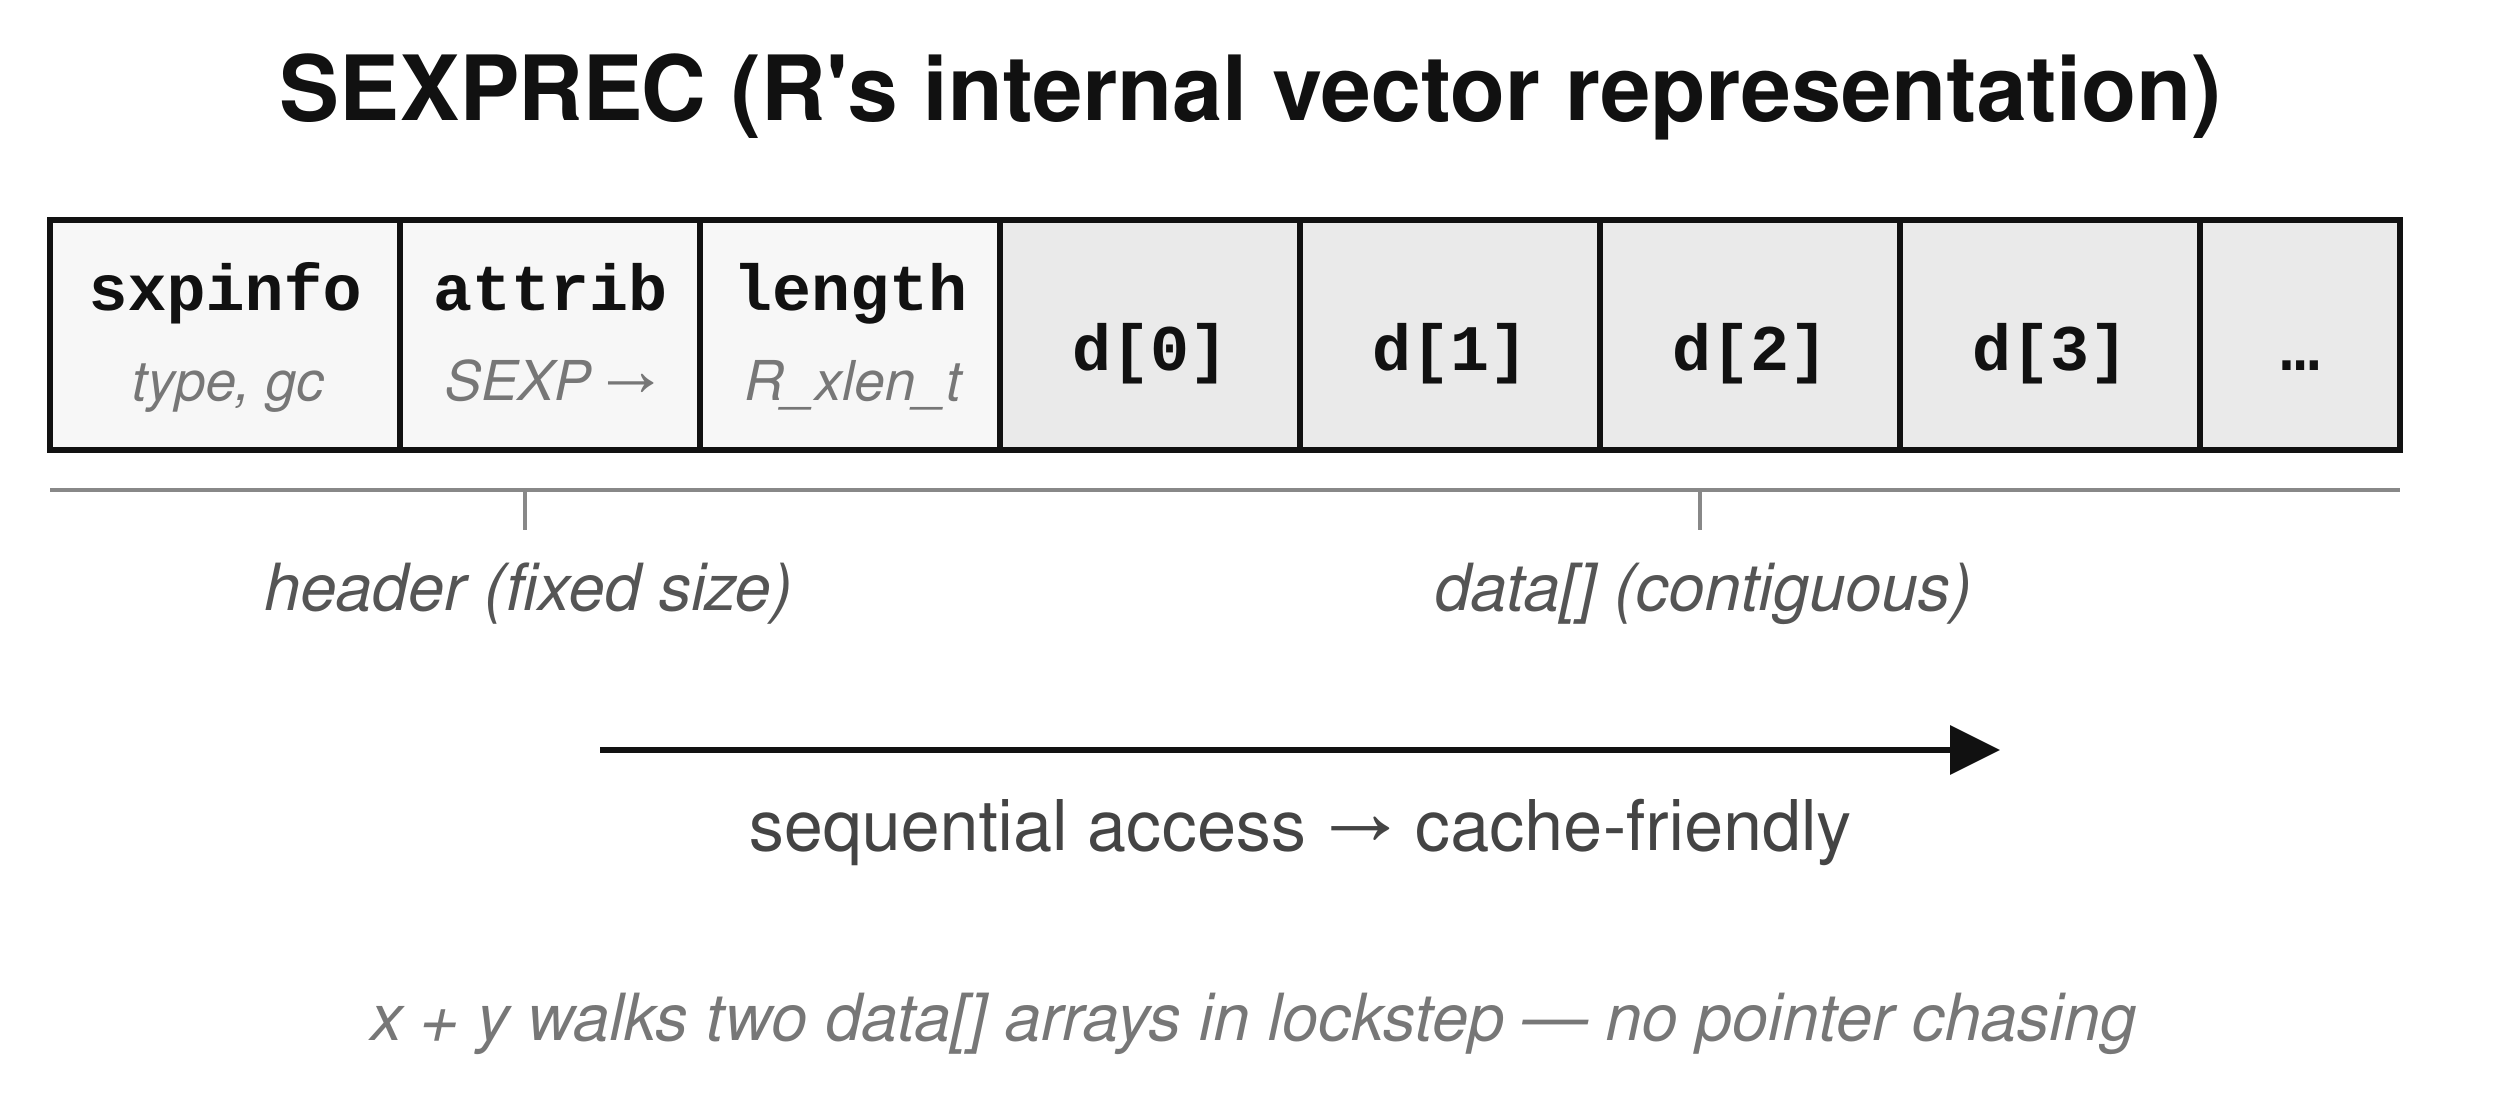
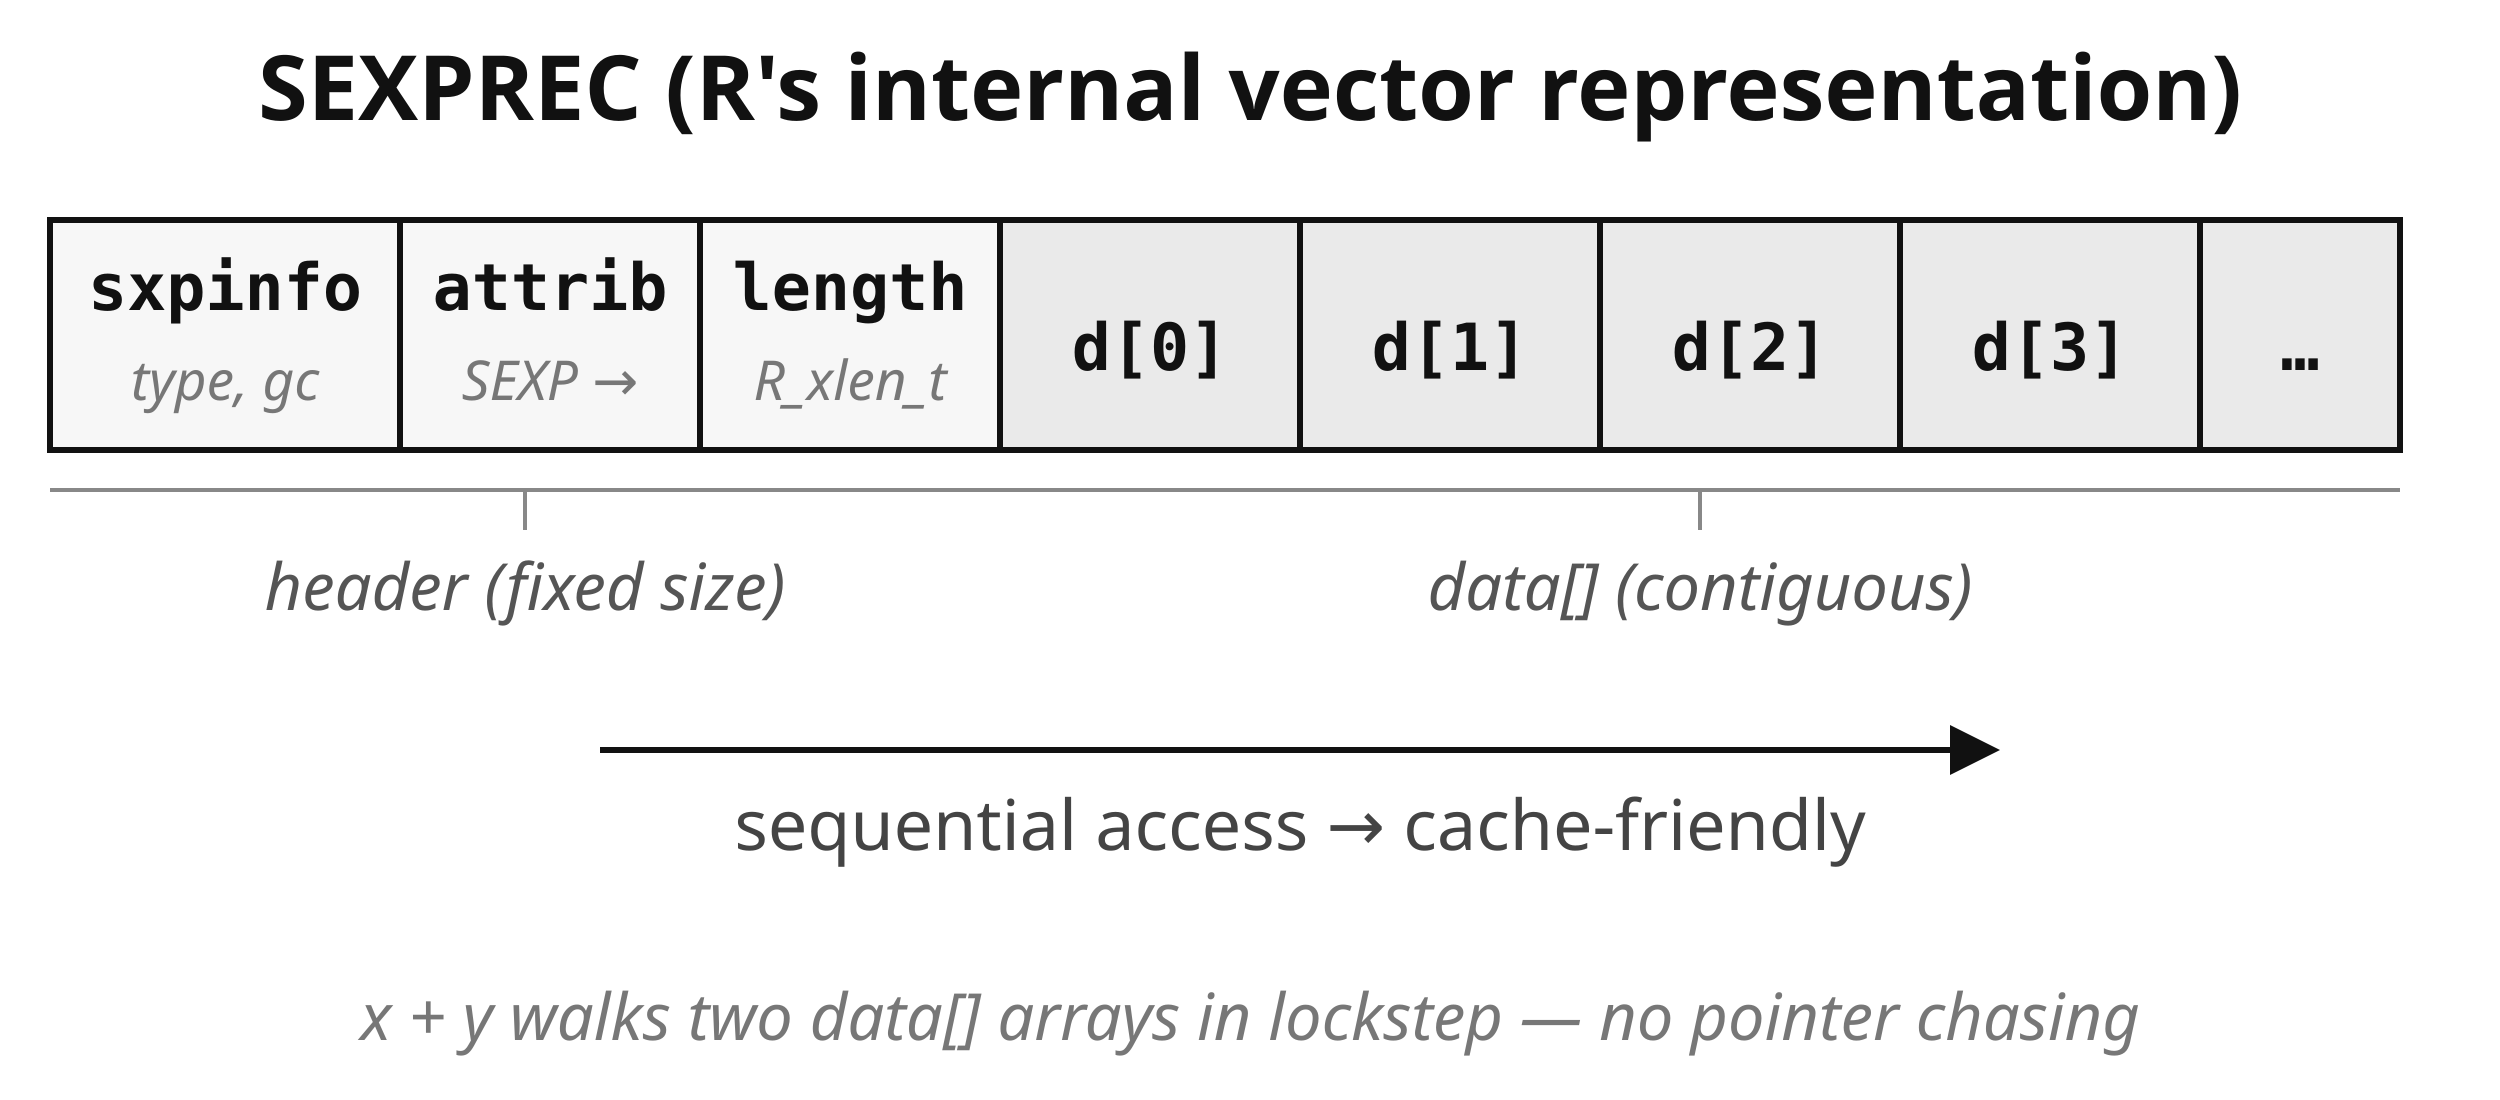
- <svg xmlns="http://www.w3.org/2000/svg" viewBox="0 0 500 220" font-family="'Helvetica Neue', Helvetica, Arial, sans-serif">
+ <svg xmlns="http://www.w3.org/2000/svg" viewBox="0 0 500 220" font-family="Sans">
  <style>
    .cell { stroke: #111; stroke-width: 1.2; }
    .hdr { fill: #f7f7f7; }
    .dat { fill: #eaeaea; }
-     .fn { font-size: 13px; font-family: 'Courier New', monospace; font-weight: bold; fill: #111; text-anchor: middle; }
+     .fn { font-size: 13px; font-family: Mono; font-weight: bold; fill: #111; text-anchor: middle; }
    .fs { font-size: 11px; fill: #777; text-anchor: middle; font-style: italic; }
    .title { font-size: 18px; font-weight: bold; fill: #111; text-anchor: middle; }
    .brl { font-size: 13px; fill: #555; font-style: italic; text-anchor: middle; }
    .note { font-size: 14px; fill: #444; text-anchor: middle; }
    .det { font-size: 13px; fill: #777; font-style: italic; text-anchor: middle; }
  </style>
  <text x="250" y="24" class="title">SEXPREC  (R's internal vector representation)</text>
  <g transform="translate(10,44)">
    <rect class="cell hdr" x="0" y="0" width="70" height="46" />
    <text x="35" y="18" class="fn">sxpinfo</text>
    <text x="35" y="36" class="fs">type, gc</text>
    <rect class="cell hdr" x="70" y="0" width="60" height="46" />
    <text x="100" y="18" class="fn">attrib</text>
    <text x="100" y="36" class="fs">SEXP →</text>
    <rect class="cell hdr" x="130" y="0" width="60" height="46" />
    <text x="160" y="18" class="fn">length</text>
    <text x="160" y="36" class="fs">R_xlen_t</text>
    <rect class="cell dat" x="190" y="0" width="60" height="46" />
    <text x="220" y="30" class="fn">d[0]</text>
    <rect class="cell dat" x="250" y="0" width="60" height="46" />
    <text x="280" y="30" class="fn">d[1]</text>
    <rect class="cell dat" x="310" y="0" width="60" height="46" />
    <text x="340" y="30" class="fn">d[2]</text>
    <rect class="cell dat" x="370" y="0" width="60" height="46" />
    <text x="400" y="30" class="fn">d[3]</text>
    <rect class="cell dat" x="430" y="0" width="40" height="46" />
    <text x="450" y="30" class="fn" fill="#999">…</text>
  </g>
  <line x1="10" y1="98" x2="200" y2="98" stroke="#888" stroke-width="0.8" />
  <line x1="105" y1="98" x2="105" y2="106" stroke="#888" stroke-width="0.8" />
  <text x="105" y="122" class="brl">header (fixed size)</text>
  <line x1="200" y1="98" x2="480" y2="98" stroke="#888" stroke-width="0.8" />
  <line x1="340" y1="98" x2="340" y2="106" stroke="#888" stroke-width="0.8" />
  <text x="340" y="122" class="brl">data[] (contiguous)</text>
  <line x1="120" y1="150" x2="390" y2="150" stroke="#111" stroke-width="1.2" />
  <polygon points="400,150 390,145 390,155" fill="#111" />
  <text x="260" y="170" class="note">sequential access → cache-friendly</text>
  <text x="250" y="208" class="det">x + y walks two data[] arrays in lockstep — no pointer chasing</text>
</svg>
